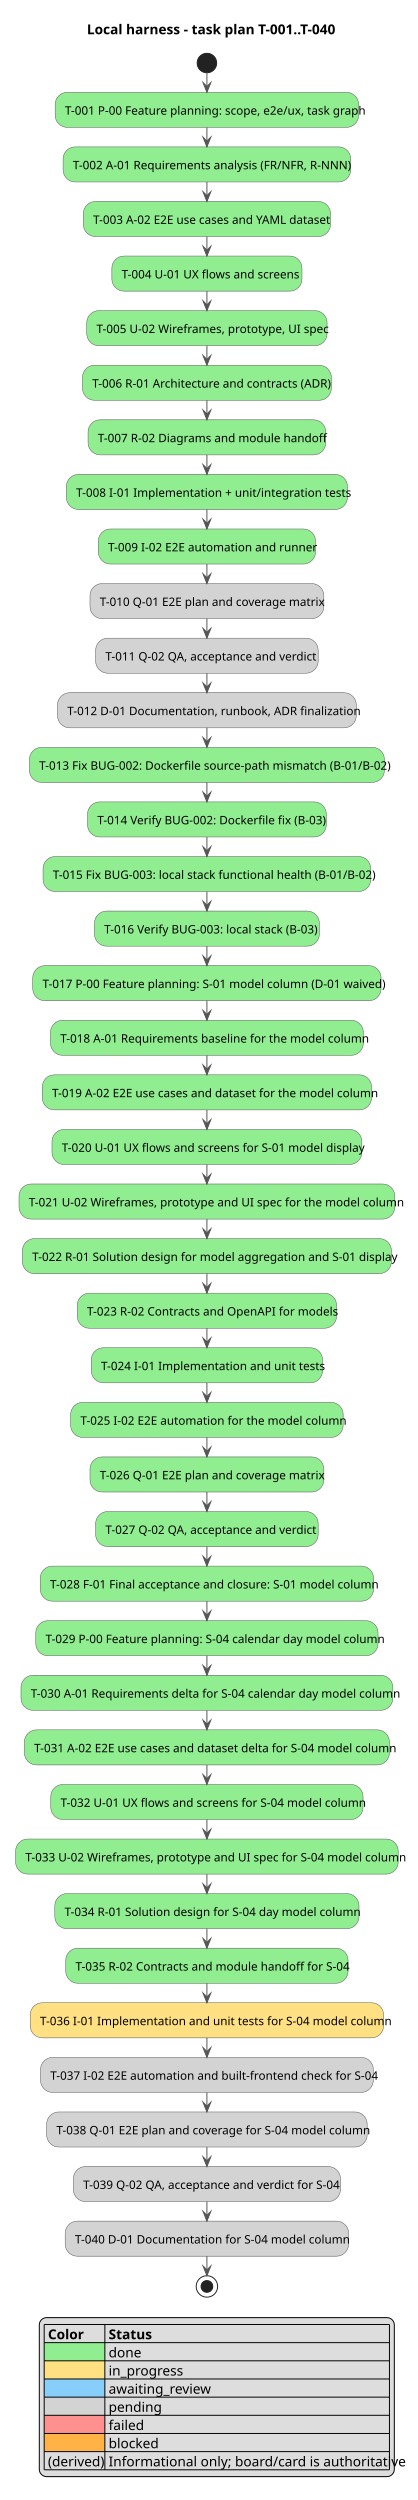
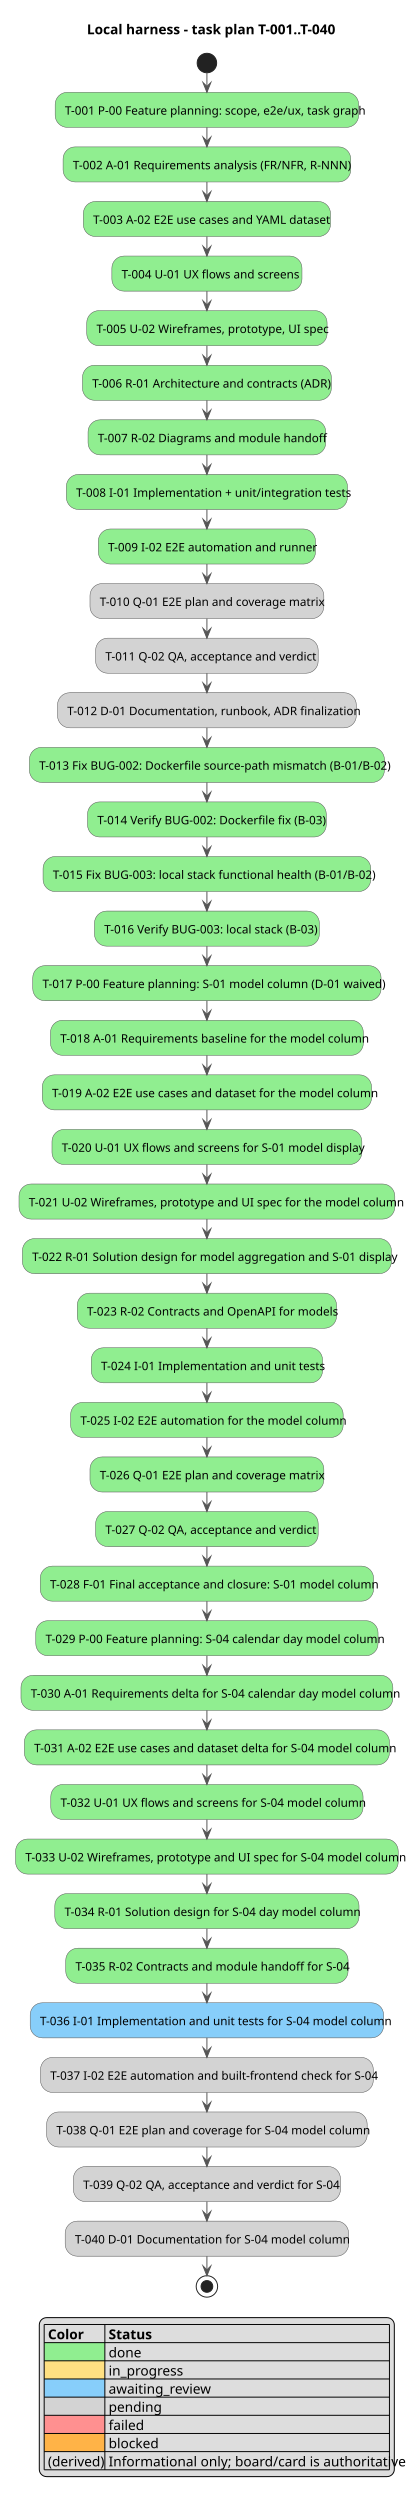
<svg xmlns="http://www.w3.org/2000/svg" version="1.1" data-diagram-type="ACTIVITY" style="width:428px;height:2563px;background:#FFFFFF;" width="428px" height="2563px" viewBox="0 0 428 2563" zoomAndPan="magnify" preserveAspectRatio="none" contentStyleType="text/css">
  <defs />
  <g font-family="sans-serif" lengthAdjust="spacing">
    <g class="title" data-source-line="5">
      <text x="89.088" y="35.107" fill="#000" font-size="14" textLength="248.076" font-weight="700" font-family="Segoe UI">Local harness - task plan T-001..T-040</text>
    </g>
    <ellipse cx="212.126" cy="64.621" rx="10" ry="10" fill="#222" style="stroke:#222;stroke-width:1;" />
    <rect x="56.562" y="94.621" width="311.129" height="35.961" fill="#90EE90" style="stroke:#555;stroke-width:0.5;" rx="12.5" ry="12.5" />
    <text x="66.562" y="117.57" fill="#000" font-size="12" textLength="291.129" font-family="Segoe UI">T-001 P-00 Feature planning: scope, e2e/ux, task graph</text>
    <rect x="64.671" y="150.582" width="294.91" height="35.961" fill="#90EE90" style="stroke:#555;stroke-width:0.5;" rx="12.5" ry="12.5" />
    <text x="74.671" y="173.531" fill="#000" font-size="12" textLength="274.91" font-family="Segoe UI">T-002 A-01 Requirements analysis (FR/NFR, R-NNN)</text>
    <rect x="85.431" y="206.543" width="253.391" height="35.961" fill="#90EE90" style="stroke:#555;stroke-width:0.5;" rx="12.5" ry="12.5" />
    <text x="95.431" y="229.492" fill="#000" font-size="12" textLength="233.391" font-family="Segoe UI">T-003 A-02 E2E use cases and YAML dataset</text>
    <rect x="114.681" y="262.504" width="194.891" height="35.961" fill="#90EE90" style="stroke:#555;stroke-width:0.5;" rx="12.5" ry="12.5" />
    <text x="124.681" y="285.453" fill="#000" font-size="12" textLength="174.891" font-family="Segoe UI">T-004 U-01 UX flows and screens</text>
    <rect x="88.94" y="318.465" width="246.371" height="35.961" fill="#90EE90" style="stroke:#555;stroke-width:0.5;" rx="12.5" ry="12.5" />
    <text x="98.94" y="341.414" fill="#000" font-size="12" textLength="226.371" font-family="Segoe UI">T-005 U-02 Wireframes, prototype, UI spec</text>
    <rect x="84.561" y="374.426" width="255.131" height="35.961" fill="#90EE90" style="stroke:#555;stroke-width:0.5;" rx="12.5" ry="12.5" />
    <text x="94.561" y="397.375" fill="#000" font-size="12" textLength="235.131" font-family="Segoe UI">T-006 R-01 Architecture and contracts (ADR)</text>
    <rect x="90.273" y="430.387" width="243.705" height="35.961" fill="#90EE90" style="stroke:#555;stroke-width:0.5;" rx="12.5" ry="12.5" />
    <text x="100.273" y="453.336" fill="#000" font-size="12" textLength="223.705" font-family="Segoe UI">T-007 R-02 Diagrams and module handoff</text>
    <rect x="68.025" y="486.348" width="288.201" height="35.961" fill="#90EE90" style="stroke:#555;stroke-width:0.5;" rx="12.5" ry="12.5" />
    <text x="78.025" y="509.297" fill="#000" font-size="12" textLength="268.201" font-family="Segoe UI">T-008 I-01 Implementation + unit/integration tests</text>
    <rect x="100.8" y="542.309" width="222.652" height="35.961" fill="#90EE90" style="stroke:#555;stroke-width:0.5;" rx="12.5" ry="12.5" />
    <text x="110.8" y="565.258" fill="#000" font-size="12" textLength="202.652" font-family="Segoe UI">T-009 I-02 E2E automation and runner</text>
    <rect x="92.257" y="598.27" width="239.738" height="35.961" fill="#D3D3D3" style="stroke:#555;stroke-width:0.5;" rx="12.5" ry="12.5" />
    <text x="102.257" y="621.219" fill="#000" font-size="12" textLength="219.738" font-family="Segoe UI">T-010 Q-01 E2E plan and coverage matrix</text>
    <rect x="98.055" y="654.23" width="228.143" height="35.961" fill="#D3D3D3" style="stroke:#555;stroke-width:0.5;" rx="12.5" ry="12.5" />
    <text x="108.055" y="677.18" fill="#000" font-size="12" textLength="208.143" font-family="Segoe UI">T-011 Q-02 QA, acceptance and verdict</text>
    <rect x="58.979" y="710.191" width="306.295" height="35.961" fill="#D3D3D3" style="stroke:#555;stroke-width:0.5;" rx="12.5" ry="12.5" />
    <text x="68.979" y="733.141" fill="#000" font-size="12" textLength="286.295" font-family="Segoe UI">T-012 D-01 Documentation, runbook, ADR finalization</text>
    <rect x="30.156" y="766.152" width="363.939" height="35.961" fill="#90EE90" style="stroke:#555;stroke-width:0.5;" rx="12.5" ry="12.5" />
    <text x="40.156" y="789.102" fill="#000" font-size="12" textLength="343.939" font-family="Segoe UI">T-013 Fix BUG-002: Dockerfile source-path mismatch (B-01/B-02)</text>
    <rect x="89.761" y="822.113" width="244.73" height="35.961" fill="#90EE90" style="stroke:#555;stroke-width:0.5;" rx="12.5" ry="12.5" />
    <text x="99.761" y="845.063" fill="#000" font-size="12" textLength="224.73" font-family="Segoe UI">T-014 Verify BUG-002: Dockerfile fix (B-03)</text>
    <rect x="44.14" y="878.074" width="335.973" height="35.961" fill="#90EE90" style="stroke:#555;stroke-width:0.5;" rx="12.5" ry="12.5" />
    <text x="54.14" y="901.023" fill="#000" font-size="12" textLength="315.973" font-family="Segoe UI">T-015 Fix BUG-003: local stack functional health (B-01/B-02)</text>
    <rect x="96.836" y="934.035" width="230.58" height="35.961" fill="#90EE90" style="stroke:#555;stroke-width:0.5;" rx="12.5" ry="12.5" />
    <text x="106.836" y="956.984" fill="#000" font-size="12" textLength="210.58" font-family="Segoe UI">T-016 Verify BUG-003: local stack (B-03)</text>
    <rect x="33.578" y="989.996" width="357.096" height="35.961" fill="#90EE90" style="stroke:#555;stroke-width:0.5;" rx="12.5" ry="12.5" />
    <text x="43.578" y="1012.945" fill="#000" font-size="12" textLength="337.096" font-family="Segoe UI">T-017 P-00 Feature planning: S-01 model column (D-01 waived)</text>
    <rect x="51.769" y="1045.957" width="320.715" height="35.961" fill="#90EE90" style="stroke:#555;stroke-width:0.5;" rx="12.5" ry="12.5" />
    <text x="61.769" y="1068.906" fill="#000" font-size="12" textLength="300.715" font-family="Segoe UI">T-018 A-01 Requirements baseline for the model column</text>
    <rect x="43.346" y="1101.918" width="337.561" height="35.961" fill="#90EE90" style="stroke:#555;stroke-width:0.5;" rx="12.5" ry="12.5" />
    <text x="53.346" y="1124.867" fill="#000" font-size="12" textLength="317.561" font-family="Segoe UI">T-019 A-02 E2E use cases and dataset for the model column</text>
    <rect x="53.295" y="1157.879" width="317.662" height="35.961" fill="#90EE90" style="stroke:#555;stroke-width:0.5;" rx="12.5" ry="12.5" />
    <text x="63.295" y="1180.828" fill="#000" font-size="12" textLength="297.662" font-family="Segoe UI">T-020 U-01 UX flows and screens for S-01 model display</text>
    <rect x="19.489" y="1213.84" width="385.273" height="35.961" fill="#90EE90" style="stroke:#555;stroke-width:0.5;" rx="12.5" ry="12.5" />
    <text x="29.489" y="1236.789" fill="#000" font-size="12" textLength="365.273" font-family="Segoe UI">T-021 U-02 Wireframes, prototype and UI spec for the model column</text>
    <rect x="22.964" y="1269.801" width="378.324" height="35.961" fill="#90EE90" style="stroke:#555;stroke-width:0.5;" rx="12.5" ry="12.5" />
    <text x="32.964" y="1292.75" fill="#000" font-size="12" textLength="358.324" font-family="Segoe UI">T-022 R-01 Solution design for model aggregation and S-01 display</text>
    <rect x="79.188" y="1325.762" width="265.877" height="35.961" fill="#90EE90" style="stroke:#555;stroke-width:0.5;" rx="12.5" ry="12.5" />
    <text x="89.188" y="1348.711" fill="#000" font-size="12" textLength="245.877" font-family="Segoe UI">T-023 R-02 Contracts and OpenAPI for models</text>
    <rect x="93.575" y="1381.723" width="237.102" height="35.961" fill="#90EE90" style="stroke:#555;stroke-width:0.5;" rx="12.5" ry="12.5" />
    <text x="103.575" y="1404.672" fill="#000" font-size="12" textLength="217.102" font-family="Segoe UI">T-024 I-01 Implementation and unit tests</text>
    <rect x="72.438" y="1437.684" width="279.377" height="35.961" fill="#90EE90" style="stroke:#555;stroke-width:0.5;" rx="12.5" ry="12.5" />
    <text x="82.438" y="1460.633" fill="#000" font-size="12" textLength="259.377" font-family="Segoe UI">T-025 I-02 E2E automation for the model column</text>
    <rect x="92.257" y="1493.645" width="239.738" height="35.961" fill="#90EE90" style="stroke:#555;stroke-width:0.5;" rx="12.5" ry="12.5" />
    <text x="102.257" y="1516.594" fill="#000" font-size="12" textLength="219.738" font-family="Segoe UI">T-026 Q-01 E2E plan and coverage matrix</text>
    <rect x="98.055" y="1549.605" width="228.143" height="35.961" fill="#90EE90" style="stroke:#555;stroke-width:0.5;" rx="12.5" ry="12.5" />
    <text x="108.055" y="1572.555" fill="#000" font-size="12" textLength="208.143" font-family="Segoe UI">T-027 Q-02 QA, acceptance and verdict</text>
    <rect x="41.248" y="1605.566" width="341.756" height="35.961" fill="#90EE90" style="stroke:#555;stroke-width:0.5;" rx="12.5" ry="12.5" />
    <text x="51.248" y="1628.516" fill="#000" font-size="12" textLength="321.756" font-family="Segoe UI">T-028 F-01 Final acceptance and closure: S-01 model column</text>
    <rect x="36.689" y="1661.527" width="350.873" height="35.961" fill="#90EE90" style="stroke:#555;stroke-width:0.5;" rx="12.5" ry="12.5" />
    <text x="46.689" y="1684.477" fill="#000" font-size="12" textLength="330.873" font-family="Segoe UI">T-029 P-00 Feature planning: S-04 calendar day model column</text>
    <rect x="21.514" y="1717.488" width="381.225" height="35.961" fill="#90EE90" style="stroke:#555;stroke-width:0.5;" rx="12.5" ry="12.5" />
    <text x="31.514" y="1740.438" fill="#000" font-size="12" textLength="361.225" font-family="Segoe UI">T-030 A-01 Requirements delta for S-04 calendar day model column</text>
    <rect x="25.003" y="1773.449" width="374.246" height="35.961" fill="#90EE90" style="stroke:#555;stroke-width:0.5;" rx="12.5" ry="12.5" />
    <text x="35.003" y="1796.398" fill="#000" font-size="12" textLength="354.246" font-family="Segoe UI">T-031 A-02 E2E use cases and dataset delta for S-04 model column</text>
    <rect x="52.064" y="1829.41" width="320.123" height="35.961" fill="#90EE90" style="stroke:#555;stroke-width:0.5;" rx="12.5" ry="12.5" />
    <text x="62.064" y="1852.359" fill="#000" font-size="12" textLength="300.123" font-family="Segoe UI">T-032 U-01 UX flows and screens for S-04 model column</text>
    <rect x="16" y="1885.371" width="392.252" height="35.961" fill="#90EE90" style="stroke:#555;stroke-width:0.5;" rx="12.5" ry="12.5" />
    <text x="26" y="1908.32" fill="#000" font-size="12" textLength="372.252" font-family="Segoe UI">T-033 U-02 Wireframes, prototype and UI spec for S-04 model column</text>
    <rect x="56.195" y="1941.332" width="311.861" height="35.961" fill="#90EE90" style="stroke:#555;stroke-width:0.5;" rx="12.5" ry="12.5" />
    <text x="66.195" y="1964.281" fill="#000" font-size="12" textLength="291.861" font-family="Segoe UI">T-034 R-01 Solution design for S-04 day model column</text>
    <rect x="67.401" y="1997.293" width="289.449" height="35.961" fill="#90EE90" style="stroke:#555;stroke-width:0.5;" rx="12.5" ry="12.5" />
    <text x="77.401" y="2020.242" fill="#000" font-size="12" textLength="269.449" font-family="Segoe UI">T-035 R-02 Contracts and module handoff for S-04</text>
-     <rect x="30.959" y="2053.254" width="362.334" height="35.961" fill="#FFE082" style="stroke:#555;stroke-width:0.5;" rx="12.5" ry="12.5" />
+     <rect x="30.959" y="2053.254" width="362.334" height="35.961" fill="#87CEFA" style="stroke:#555;stroke-width:0.5;" rx="12.5" ry="12.5" />
    <text x="40.959" y="2076.203" fill="#000" font-size="12" textLength="342.334" font-family="Segoe UI">T-036 I-01 Implementation and unit tests for S-04 model column</text>
    <rect x="41.535" y="2109.215" width="341.182" height="35.961" fill="#D3D3D3" style="stroke:#555;stroke-width:0.5;" rx="12.5" ry="12.5" />
    <text x="51.535" y="2132.164" fill="#000" font-size="12" textLength="321.182" font-family="Segoe UI">T-037 I-02 E2E automation and built-frontend check for S-04</text>
    <rect x="47.831" y="2165.176" width="328.59" height="35.961" fill="#D3D3D3" style="stroke:#555;stroke-width:0.5;" rx="12.5" ry="12.5" />
    <text x="57.831" y="2188.125" fill="#000" font-size="12" textLength="308.59" font-family="Segoe UI">T-038 Q-01 E2E plan and coverage for S-04 model column</text>
    <rect x="75.232" y="2221.137" width="273.787" height="35.961" fill="#D3D3D3" style="stroke:#555;stroke-width:0.5;" rx="12.5" ry="12.5" />
    <text x="85.232" y="2244.086" fill="#000" font-size="12" textLength="253.787" font-family="Segoe UI">T-039 Q-02 QA, acceptance and verdict for S-04</text>
    <rect x="66.827" y="2277.098" width="290.598" height="35.961" fill="#D3D3D3" style="stroke:#555;stroke-width:0.5;" rx="12.5" ry="12.5" />
    <text x="76.827" y="2300.047" fill="#000" font-size="12" textLength="270.598" font-family="Segoe UI">T-040 D-01 Documentation for S-04 model column</text>
    <ellipse cx="212.126" cy="2344.059" rx="11" ry="11" fill="none" style="stroke:#222;stroke-width:1;" />
    <ellipse cx="212.126" cy="2344.059" rx="6" ry="6" fill="#222" style="stroke:#222;stroke-width:1;" />
    <line x1="212.126" y1="74.621" x2="212.126" y2="94.621" style="stroke:#555;stroke-width:1;" />
    <polygon points="208.126,84.621,212.126,94.621,216.126,84.621,212.126,88.621" fill="#555" style="stroke:#555;stroke-width:1;stroke-linejoin:miter;stroke-miterlimit:10;" />
    <line x1="212.126" y1="130.582" x2="212.126" y2="150.582" style="stroke:#555;stroke-width:1;" />
    <polygon points="208.126,140.582,212.126,150.582,216.126,140.582,212.126,144.582" fill="#555" style="stroke:#555;stroke-width:1;stroke-linejoin:miter;stroke-miterlimit:10;" />
    <line x1="212.126" y1="186.543" x2="212.126" y2="206.543" style="stroke:#555;stroke-width:1;" />
    <polygon points="208.126,196.543,212.126,206.543,216.126,196.543,212.126,200.543" fill="#555" style="stroke:#555;stroke-width:1;stroke-linejoin:miter;stroke-miterlimit:10;" />
    <line x1="212.126" y1="242.504" x2="212.126" y2="262.504" style="stroke:#555;stroke-width:1;" />
    <polygon points="208.126,252.504,212.126,262.504,216.126,252.504,212.126,256.504" fill="#555" style="stroke:#555;stroke-width:1;stroke-linejoin:miter;stroke-miterlimit:10;" />
    <line x1="212.126" y1="298.465" x2="212.126" y2="318.465" style="stroke:#555;stroke-width:1;" />
    <polygon points="208.126,308.465,212.126,318.465,216.126,308.465,212.126,312.465" fill="#555" style="stroke:#555;stroke-width:1;stroke-linejoin:miter;stroke-miterlimit:10;" />
    <line x1="212.126" y1="354.426" x2="212.126" y2="374.426" style="stroke:#555;stroke-width:1;" />
    <polygon points="208.126,364.426,212.126,374.426,216.126,364.426,212.126,368.426" fill="#555" style="stroke:#555;stroke-width:1;stroke-linejoin:miter;stroke-miterlimit:10;" />
    <line x1="212.126" y1="410.387" x2="212.126" y2="430.387" style="stroke:#555;stroke-width:1;" />
    <polygon points="208.126,420.387,212.126,430.387,216.126,420.387,212.126,424.387" fill="#555" style="stroke:#555;stroke-width:1;stroke-linejoin:miter;stroke-miterlimit:10;" />
    <line x1="212.126" y1="466.348" x2="212.126" y2="486.348" style="stroke:#555;stroke-width:1;" />
    <polygon points="208.126,476.348,212.126,486.348,216.126,476.348,212.126,480.348" fill="#555" style="stroke:#555;stroke-width:1;stroke-linejoin:miter;stroke-miterlimit:10;" />
    <line x1="212.126" y1="522.309" x2="212.126" y2="542.309" style="stroke:#555;stroke-width:1;" />
    <polygon points="208.126,532.309,212.126,542.309,216.126,532.309,212.126,536.309" fill="#555" style="stroke:#555;stroke-width:1;stroke-linejoin:miter;stroke-miterlimit:10;" />
    <line x1="212.126" y1="578.27" x2="212.126" y2="598.27" style="stroke:#555;stroke-width:1;" />
    <polygon points="208.126,588.27,212.126,598.27,216.126,588.27,212.126,592.27" fill="#555" style="stroke:#555;stroke-width:1;stroke-linejoin:miter;stroke-miterlimit:10;" />
    <line x1="212.126" y1="634.23" x2="212.126" y2="654.23" style="stroke:#555;stroke-width:1;" />
    <polygon points="208.126,644.23,212.126,654.23,216.126,644.23,212.126,648.23" fill="#555" style="stroke:#555;stroke-width:1;stroke-linejoin:miter;stroke-miterlimit:10;" />
    <line x1="212.126" y1="690.191" x2="212.126" y2="710.191" style="stroke:#555;stroke-width:1;" />
    <polygon points="208.126,700.191,212.126,710.191,216.126,700.191,212.126,704.191" fill="#555" style="stroke:#555;stroke-width:1;stroke-linejoin:miter;stroke-miterlimit:10;" />
    <line x1="212.126" y1="746.152" x2="212.126" y2="766.152" style="stroke:#555;stroke-width:1;" />
    <polygon points="208.126,756.152,212.126,766.152,216.126,756.152,212.126,760.152" fill="#555" style="stroke:#555;stroke-width:1;stroke-linejoin:miter;stroke-miterlimit:10;" />
    <line x1="212.126" y1="802.113" x2="212.126" y2="822.113" style="stroke:#555;stroke-width:1;" />
    <polygon points="208.126,812.113,212.126,822.113,216.126,812.113,212.126,816.113" fill="#555" style="stroke:#555;stroke-width:1;stroke-linejoin:miter;stroke-miterlimit:10;" />
    <line x1="212.126" y1="858.074" x2="212.126" y2="878.074" style="stroke:#555;stroke-width:1;" />
    <polygon points="208.126,868.074,212.126,878.074,216.126,868.074,212.126,872.074" fill="#555" style="stroke:#555;stroke-width:1;stroke-linejoin:miter;stroke-miterlimit:10;" />
    <line x1="212.126" y1="914.035" x2="212.126" y2="934.035" style="stroke:#555;stroke-width:1;" />
    <polygon points="208.126,924.035,212.126,934.035,216.126,924.035,212.126,928.035" fill="#555" style="stroke:#555;stroke-width:1;stroke-linejoin:miter;stroke-miterlimit:10;" />
    <line x1="212.126" y1="969.996" x2="212.126" y2="989.996" style="stroke:#555;stroke-width:1;" />
    <polygon points="208.126,979.996,212.126,989.996,216.126,979.996,212.126,983.996" fill="#555" style="stroke:#555;stroke-width:1;stroke-linejoin:miter;stroke-miterlimit:10;" />
    <line x1="212.126" y1="1025.957" x2="212.126" y2="1045.957" style="stroke:#555;stroke-width:1;" />
    <polygon points="208.126,1035.957,212.126,1045.957,216.126,1035.957,212.126,1039.957" fill="#555" style="stroke:#555;stroke-width:1;stroke-linejoin:miter;stroke-miterlimit:10;" />
    <line x1="212.126" y1="1081.918" x2="212.126" y2="1101.918" style="stroke:#555;stroke-width:1;" />
    <polygon points="208.126,1091.918,212.126,1101.918,216.126,1091.918,212.126,1095.918" fill="#555" style="stroke:#555;stroke-width:1;stroke-linejoin:miter;stroke-miterlimit:10;" />
    <line x1="212.126" y1="1137.879" x2="212.126" y2="1157.879" style="stroke:#555;stroke-width:1;" />
    <polygon points="208.126,1147.879,212.126,1157.879,216.126,1147.879,212.126,1151.879" fill="#555" style="stroke:#555;stroke-width:1;stroke-linejoin:miter;stroke-miterlimit:10;" />
    <line x1="212.126" y1="1193.84" x2="212.126" y2="1213.84" style="stroke:#555;stroke-width:1;" />
    <polygon points="208.126,1203.84,212.126,1213.84,216.126,1203.84,212.126,1207.84" fill="#555" style="stroke:#555;stroke-width:1;stroke-linejoin:miter;stroke-miterlimit:10;" />
    <line x1="212.126" y1="1249.801" x2="212.126" y2="1269.801" style="stroke:#555;stroke-width:1;" />
    <polygon points="208.126,1259.801,212.126,1269.801,216.126,1259.801,212.126,1263.801" fill="#555" style="stroke:#555;stroke-width:1;stroke-linejoin:miter;stroke-miterlimit:10;" />
    <line x1="212.126" y1="1305.762" x2="212.126" y2="1325.762" style="stroke:#555;stroke-width:1;" />
    <polygon points="208.126,1315.762,212.126,1325.762,216.126,1315.762,212.126,1319.762" fill="#555" style="stroke:#555;stroke-width:1;stroke-linejoin:miter;stroke-miterlimit:10;" />
    <line x1="212.126" y1="1361.723" x2="212.126" y2="1381.723" style="stroke:#555;stroke-width:1;" />
    <polygon points="208.126,1371.723,212.126,1381.723,216.126,1371.723,212.126,1375.723" fill="#555" style="stroke:#555;stroke-width:1;stroke-linejoin:miter;stroke-miterlimit:10;" />
    <line x1="212.126" y1="1417.684" x2="212.126" y2="1437.684" style="stroke:#555;stroke-width:1;" />
    <polygon points="208.126,1427.684,212.126,1437.684,216.126,1427.684,212.126,1431.684" fill="#555" style="stroke:#555;stroke-width:1;stroke-linejoin:miter;stroke-miterlimit:10;" />
    <line x1="212.126" y1="1473.645" x2="212.126" y2="1493.645" style="stroke:#555;stroke-width:1;" />
    <polygon points="208.126,1483.645,212.126,1493.645,216.126,1483.645,212.126,1487.645" fill="#555" style="stroke:#555;stroke-width:1;stroke-linejoin:miter;stroke-miterlimit:10;" />
    <line x1="212.126" y1="1529.605" x2="212.126" y2="1549.605" style="stroke:#555;stroke-width:1;" />
    <polygon points="208.126,1539.605,212.126,1549.605,216.126,1539.605,212.126,1543.605" fill="#555" style="stroke:#555;stroke-width:1;stroke-linejoin:miter;stroke-miterlimit:10;" />
    <line x1="212.126" y1="1585.566" x2="212.126" y2="1605.566" style="stroke:#555;stroke-width:1;" />
    <polygon points="208.126,1595.566,212.126,1605.566,216.126,1595.566,212.126,1599.566" fill="#555" style="stroke:#555;stroke-width:1;stroke-linejoin:miter;stroke-miterlimit:10;" />
    <line x1="212.126" y1="1641.527" x2="212.126" y2="1661.527" style="stroke:#555;stroke-width:1;" />
    <polygon points="208.126,1651.527,212.126,1661.527,216.126,1651.527,212.126,1655.527" fill="#555" style="stroke:#555;stroke-width:1;stroke-linejoin:miter;stroke-miterlimit:10;" />
    <line x1="212.126" y1="1697.488" x2="212.126" y2="1717.488" style="stroke:#555;stroke-width:1;" />
    <polygon points="208.126,1707.488,212.126,1717.488,216.126,1707.488,212.126,1711.488" fill="#555" style="stroke:#555;stroke-width:1;stroke-linejoin:miter;stroke-miterlimit:10;" />
    <line x1="212.126" y1="1753.449" x2="212.126" y2="1773.449" style="stroke:#555;stroke-width:1;" />
    <polygon points="208.126,1763.449,212.126,1773.449,216.126,1763.449,212.126,1767.449" fill="#555" style="stroke:#555;stroke-width:1;stroke-linejoin:miter;stroke-miterlimit:10;" />
    <line x1="212.126" y1="1809.41" x2="212.126" y2="1829.41" style="stroke:#555;stroke-width:1;" />
    <polygon points="208.126,1819.41,212.126,1829.41,216.126,1819.41,212.126,1823.41" fill="#555" style="stroke:#555;stroke-width:1;stroke-linejoin:miter;stroke-miterlimit:10;" />
    <line x1="212.126" y1="1865.371" x2="212.126" y2="1885.371" style="stroke:#555;stroke-width:1;" />
    <polygon points="208.126,1875.371,212.126,1885.371,216.126,1875.371,212.126,1879.371" fill="#555" style="stroke:#555;stroke-width:1;stroke-linejoin:miter;stroke-miterlimit:10;" />
    <line x1="212.126" y1="1921.332" x2="212.126" y2="1941.332" style="stroke:#555;stroke-width:1;" />
    <polygon points="208.126,1931.332,212.126,1941.332,216.126,1931.332,212.126,1935.332" fill="#555" style="stroke:#555;stroke-width:1;stroke-linejoin:miter;stroke-miterlimit:10;" />
    <line x1="212.126" y1="1977.293" x2="212.126" y2="1997.293" style="stroke:#555;stroke-width:1;" />
    <polygon points="208.126,1987.293,212.126,1997.293,216.126,1987.293,212.126,1991.293" fill="#555" style="stroke:#555;stroke-width:1;stroke-linejoin:miter;stroke-miterlimit:10;" />
    <line x1="212.126" y1="2033.254" x2="212.126" y2="2053.254" style="stroke:#555;stroke-width:1;" />
    <polygon points="208.126,2043.254,212.126,2053.254,216.126,2043.254,212.126,2047.254" fill="#555" style="stroke:#555;stroke-width:1;stroke-linejoin:miter;stroke-miterlimit:10;" />
    <line x1="212.126" y1="2089.215" x2="212.126" y2="2109.215" style="stroke:#555;stroke-width:1;" />
    <polygon points="208.126,2099.215,212.126,2109.215,216.126,2099.215,212.126,2103.215" fill="#555" style="stroke:#555;stroke-width:1;stroke-linejoin:miter;stroke-miterlimit:10;" />
    <line x1="212.126" y1="2145.176" x2="212.126" y2="2165.176" style="stroke:#555;stroke-width:1;" />
    <polygon points="208.126,2155.176,212.126,2165.176,216.126,2155.176,212.126,2159.176" fill="#555" style="stroke:#555;stroke-width:1;stroke-linejoin:miter;stroke-miterlimit:10;" />
    <line x1="212.126" y1="2201.137" x2="212.126" y2="2221.137" style="stroke:#555;stroke-width:1;" />
    <polygon points="208.126,2211.137,212.126,2221.137,216.126,2211.137,212.126,2215.137" fill="#555" style="stroke:#555;stroke-width:1;stroke-linejoin:miter;stroke-miterlimit:10;" />
    <line x1="212.126" y1="2257.098" x2="212.126" y2="2277.098" style="stroke:#555;stroke-width:1;" />
    <polygon points="208.126,2267.098,212.126,2277.098,216.126,2267.098,212.126,2271.098" fill="#555" style="stroke:#555;stroke-width:1;stroke-linejoin:miter;stroke-miterlimit:10;" />
    <line x1="212.126" y1="2313.059" x2="212.126" y2="2333.059" style="stroke:#555;stroke-width:1;" />
    <polygon points="208.126,2323.059,212.126,2333.059,216.126,2323.059,212.126,2327.059" fill="#555" style="stroke:#555;stroke-width:1;stroke-linejoin:miter;stroke-miterlimit:10;" />
    <g class="legend" data-source-line="50">
      <rect x="40.287" y="2376.059" width="363.965" height="162.969" fill="#DDD" style="stroke:#000;stroke-width:1;" rx="7.5" ry="7.5" />
      <text x="49.149" y="2398.166" fill="#000" font-size="14" textLength="35.403" font-weight="700" font-family="Segoe UI">Color</text>
      <text x="111.363" y="2398.166" fill="#000" font-size="14" textLength="40.906" font-weight="700" font-family="Segoe UI">Status</text>
      <rect x="45.287" y="2401.68" width="62.214" height="18.621" fill="#90EE90" style="stroke:none;" />
      <text x="45.287" y="2416.787" fill="#000" font-size="14" font-family="Segoe UI"> </text>
      <text x="111.336" y="2416.787" fill="#000" font-size="14" textLength="31.691" font-family="Segoe UI">done</text>
      <rect x="45.287" y="2420.301" width="62.214" height="18.621" fill="#FFE082" style="stroke:none;" />
      <text x="45.287" y="2435.408" fill="#000" font-size="14" font-family="Segoe UI"> </text>
      <text x="111.336" y="2435.408" fill="#000" font-size="14" textLength="70.738" font-family="Segoe UI">in_progress</text>
      <rect x="45.287" y="2438.922" width="62.214" height="18.621" fill="#87CEFA" style="stroke:none;" />
      <text x="45.287" y="2454.029" fill="#000" font-size="14" font-family="Segoe UI"> </text>
      <text x="111.336" y="2454.029" fill="#000" font-size="14" textLength="97.59" font-family="Segoe UI">awaiting_review</text>
      <rect x="45.287" y="2457.543" width="62.214" height="18.621" fill="#D3D3D3" style="stroke:none;" />
      <text x="45.287" y="2472.65" fill="#000" font-size="14" font-family="Segoe UI"> </text>
      <text x="111.336" y="2472.65" fill="#000" font-size="14" textLength="51.276" font-family="Segoe UI">pending</text>
      <rect x="45.287" y="2476.164" width="62.214" height="18.621" fill="#FF9090" style="stroke:none;" />
      <text x="45.287" y="2491.271" fill="#000" font-size="14" font-family="Segoe UI"> </text>
      <text x="111.336" y="2491.271" fill="#000" font-size="14" textLength="33.852" font-family="Segoe UI">failed</text>
      <rect x="45.287" y="2494.785" width="62.214" height="18.621" fill="#FFB347" style="stroke:none;" />
      <text x="45.287" y="2509.893" fill="#000" font-size="14" font-family="Segoe UI"> </text>
      <text x="111.336" y="2509.893" fill="#000" font-size="14" textLength="48.815" font-family="Segoe UI">blocked</text>
      <text x="49.122" y="2528.514" fill="#000" font-size="14" textLength="54.544" font-family="Segoe UI">(derived)</text>
      <text x="111.336" y="2528.514" fill="#000" font-size="14" textLength="284.081" font-family="Segoe UI">Informational only; board/card is authoritative</text>
      <line x1="45.287" y1="2383.059" x2="399.252" y2="2383.059" style="stroke:#000;stroke-width:1;" />
      <line x1="45.287" y1="2401.68" x2="399.252" y2="2401.68" style="stroke:#000;stroke-width:1;" />
      <line x1="45.287" y1="2420.301" x2="399.252" y2="2420.301" style="stroke:#000;stroke-width:1;" />
      <line x1="45.287" y1="2438.922" x2="399.252" y2="2438.922" style="stroke:#000;stroke-width:1;" />
      <line x1="45.287" y1="2457.543" x2="399.252" y2="2457.543" style="stroke:#000;stroke-width:1;" />
      <line x1="45.287" y1="2476.164" x2="399.252" y2="2476.164" style="stroke:#000;stroke-width:1;" />
      <line x1="45.287" y1="2494.785" x2="399.252" y2="2494.785" style="stroke:#000;stroke-width:1;" />
      <line x1="45.287" y1="2513.406" x2="399.252" y2="2513.406" style="stroke:#000;stroke-width:1;" />
      <line x1="45.287" y1="2532.027" x2="399.252" y2="2532.027" style="stroke:#000;stroke-width:1;" />
      <line x1="45.287" y1="2383.059" x2="45.287" y2="2532.027" style="stroke:#000;stroke-width:1;" />
      <line x1="107.501" y1="2383.059" x2="107.501" y2="2532.027" style="stroke:#000;stroke-width:1;" />
      <line x1="399.252" y1="2383.059" x2="399.252" y2="2532.027" style="stroke:#000;stroke-width:1;" />
    </g>
  </g>
</svg>
